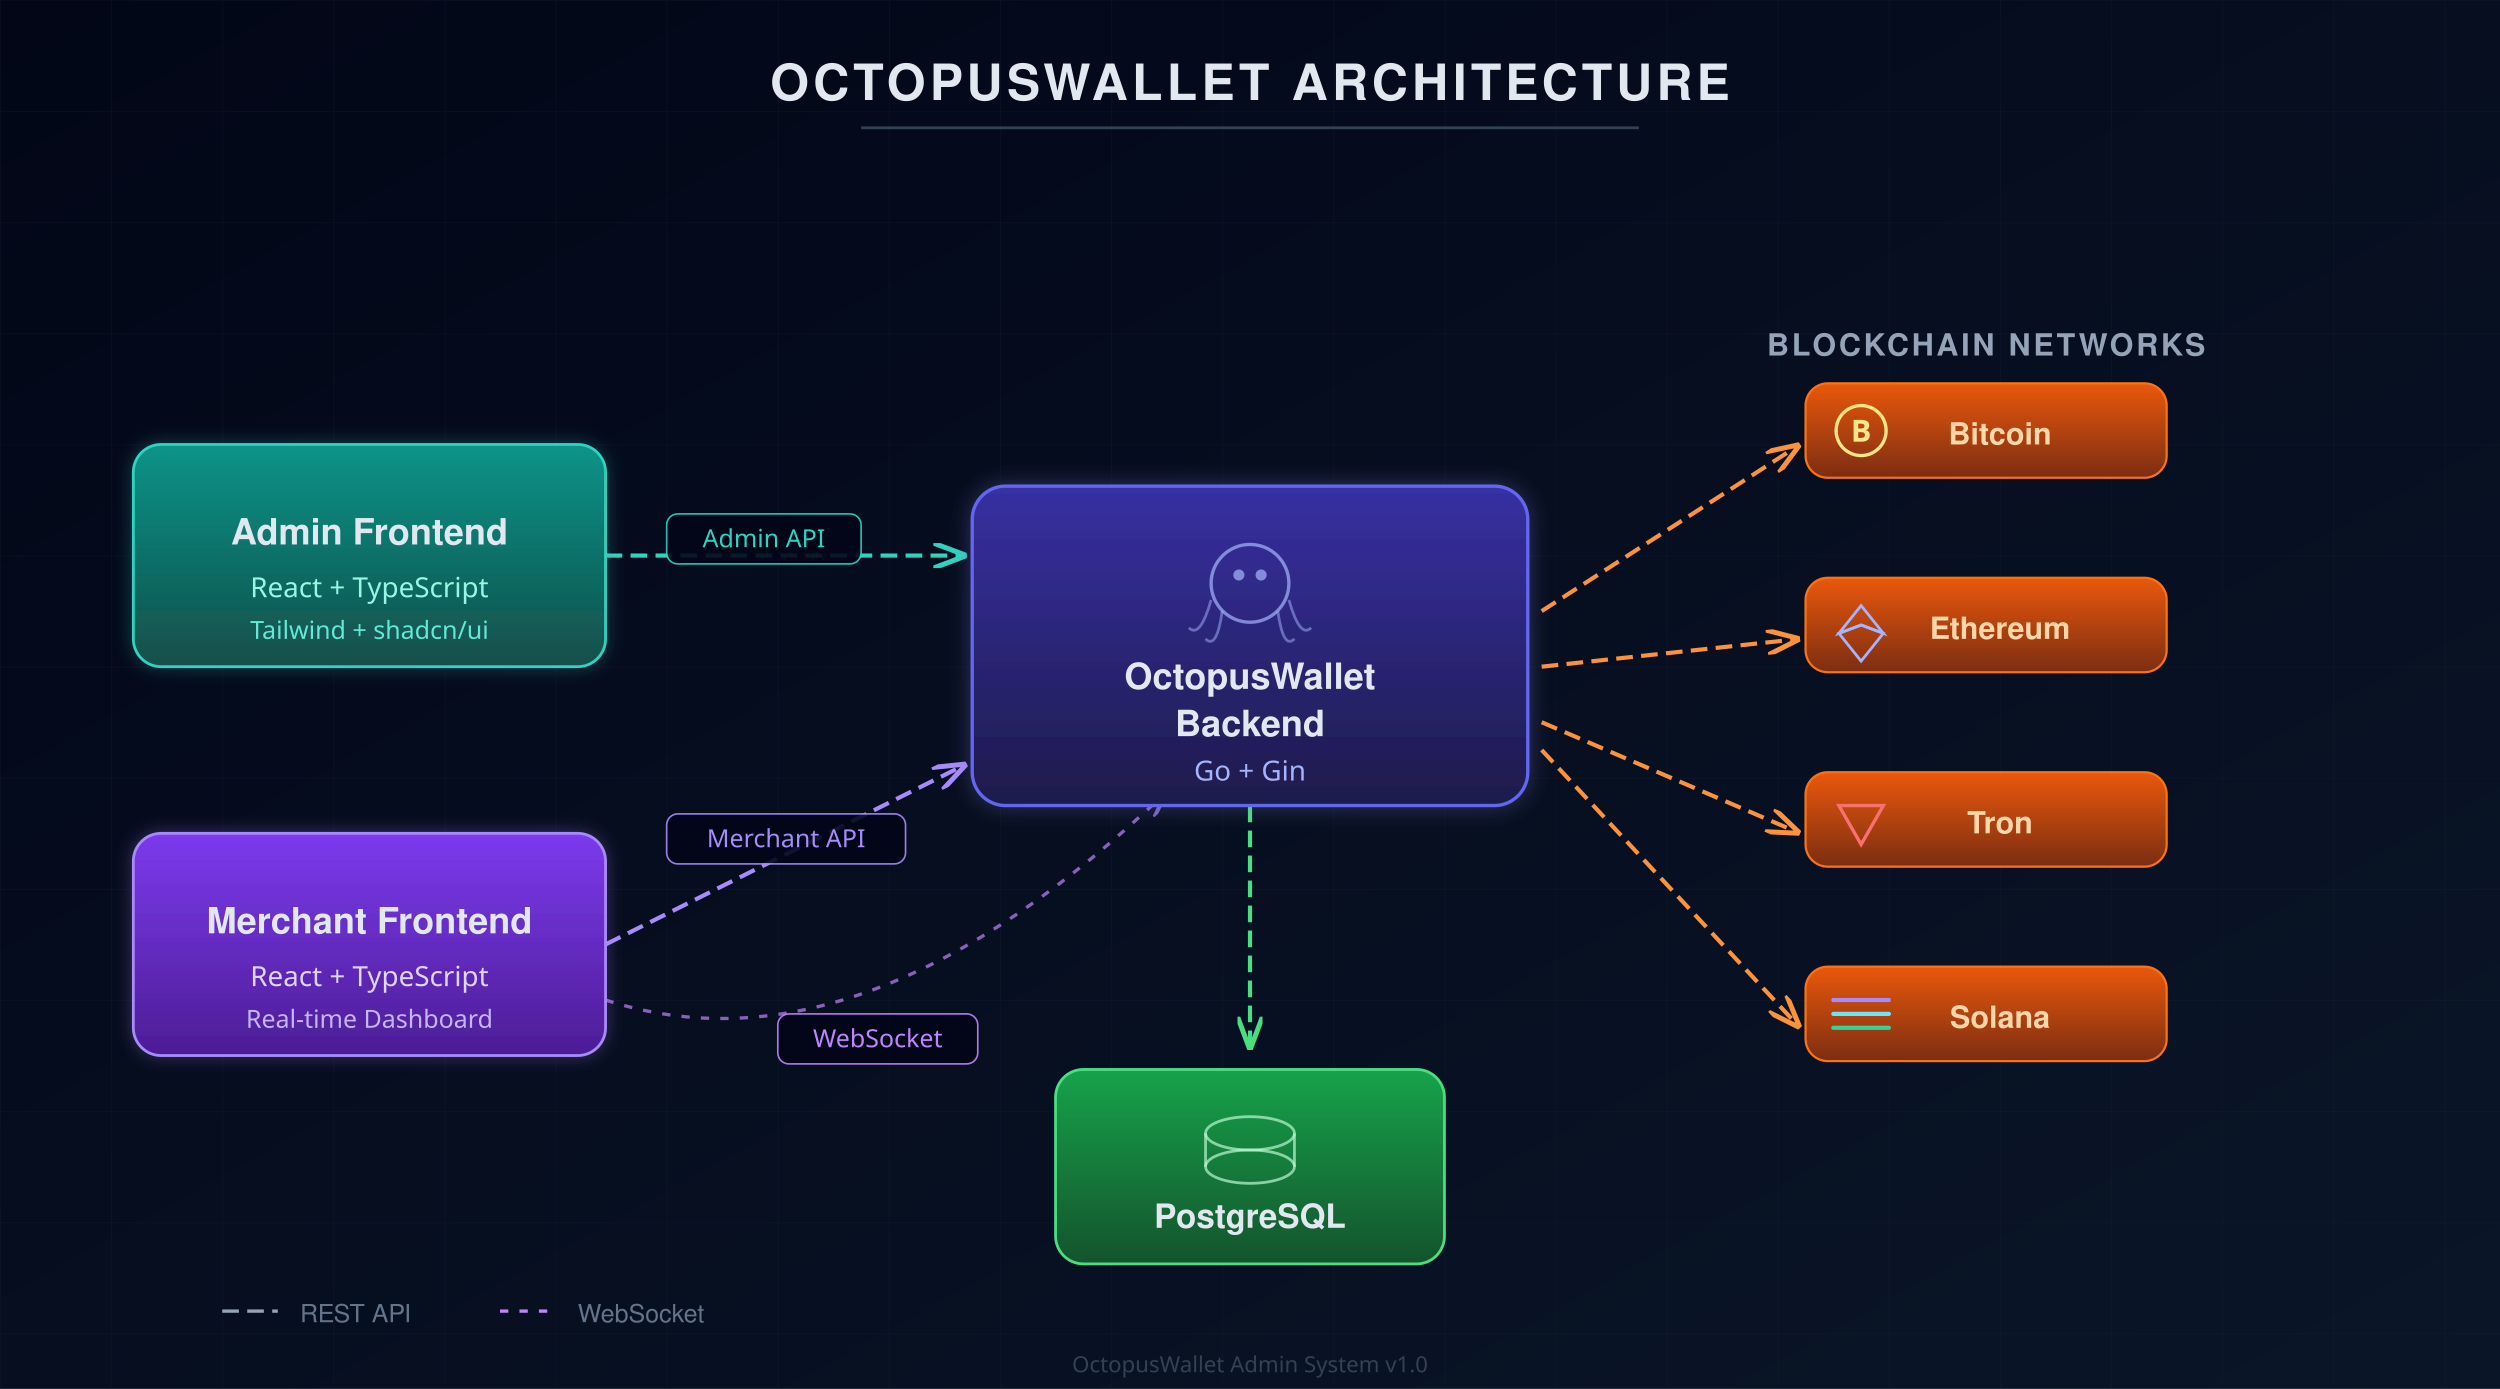
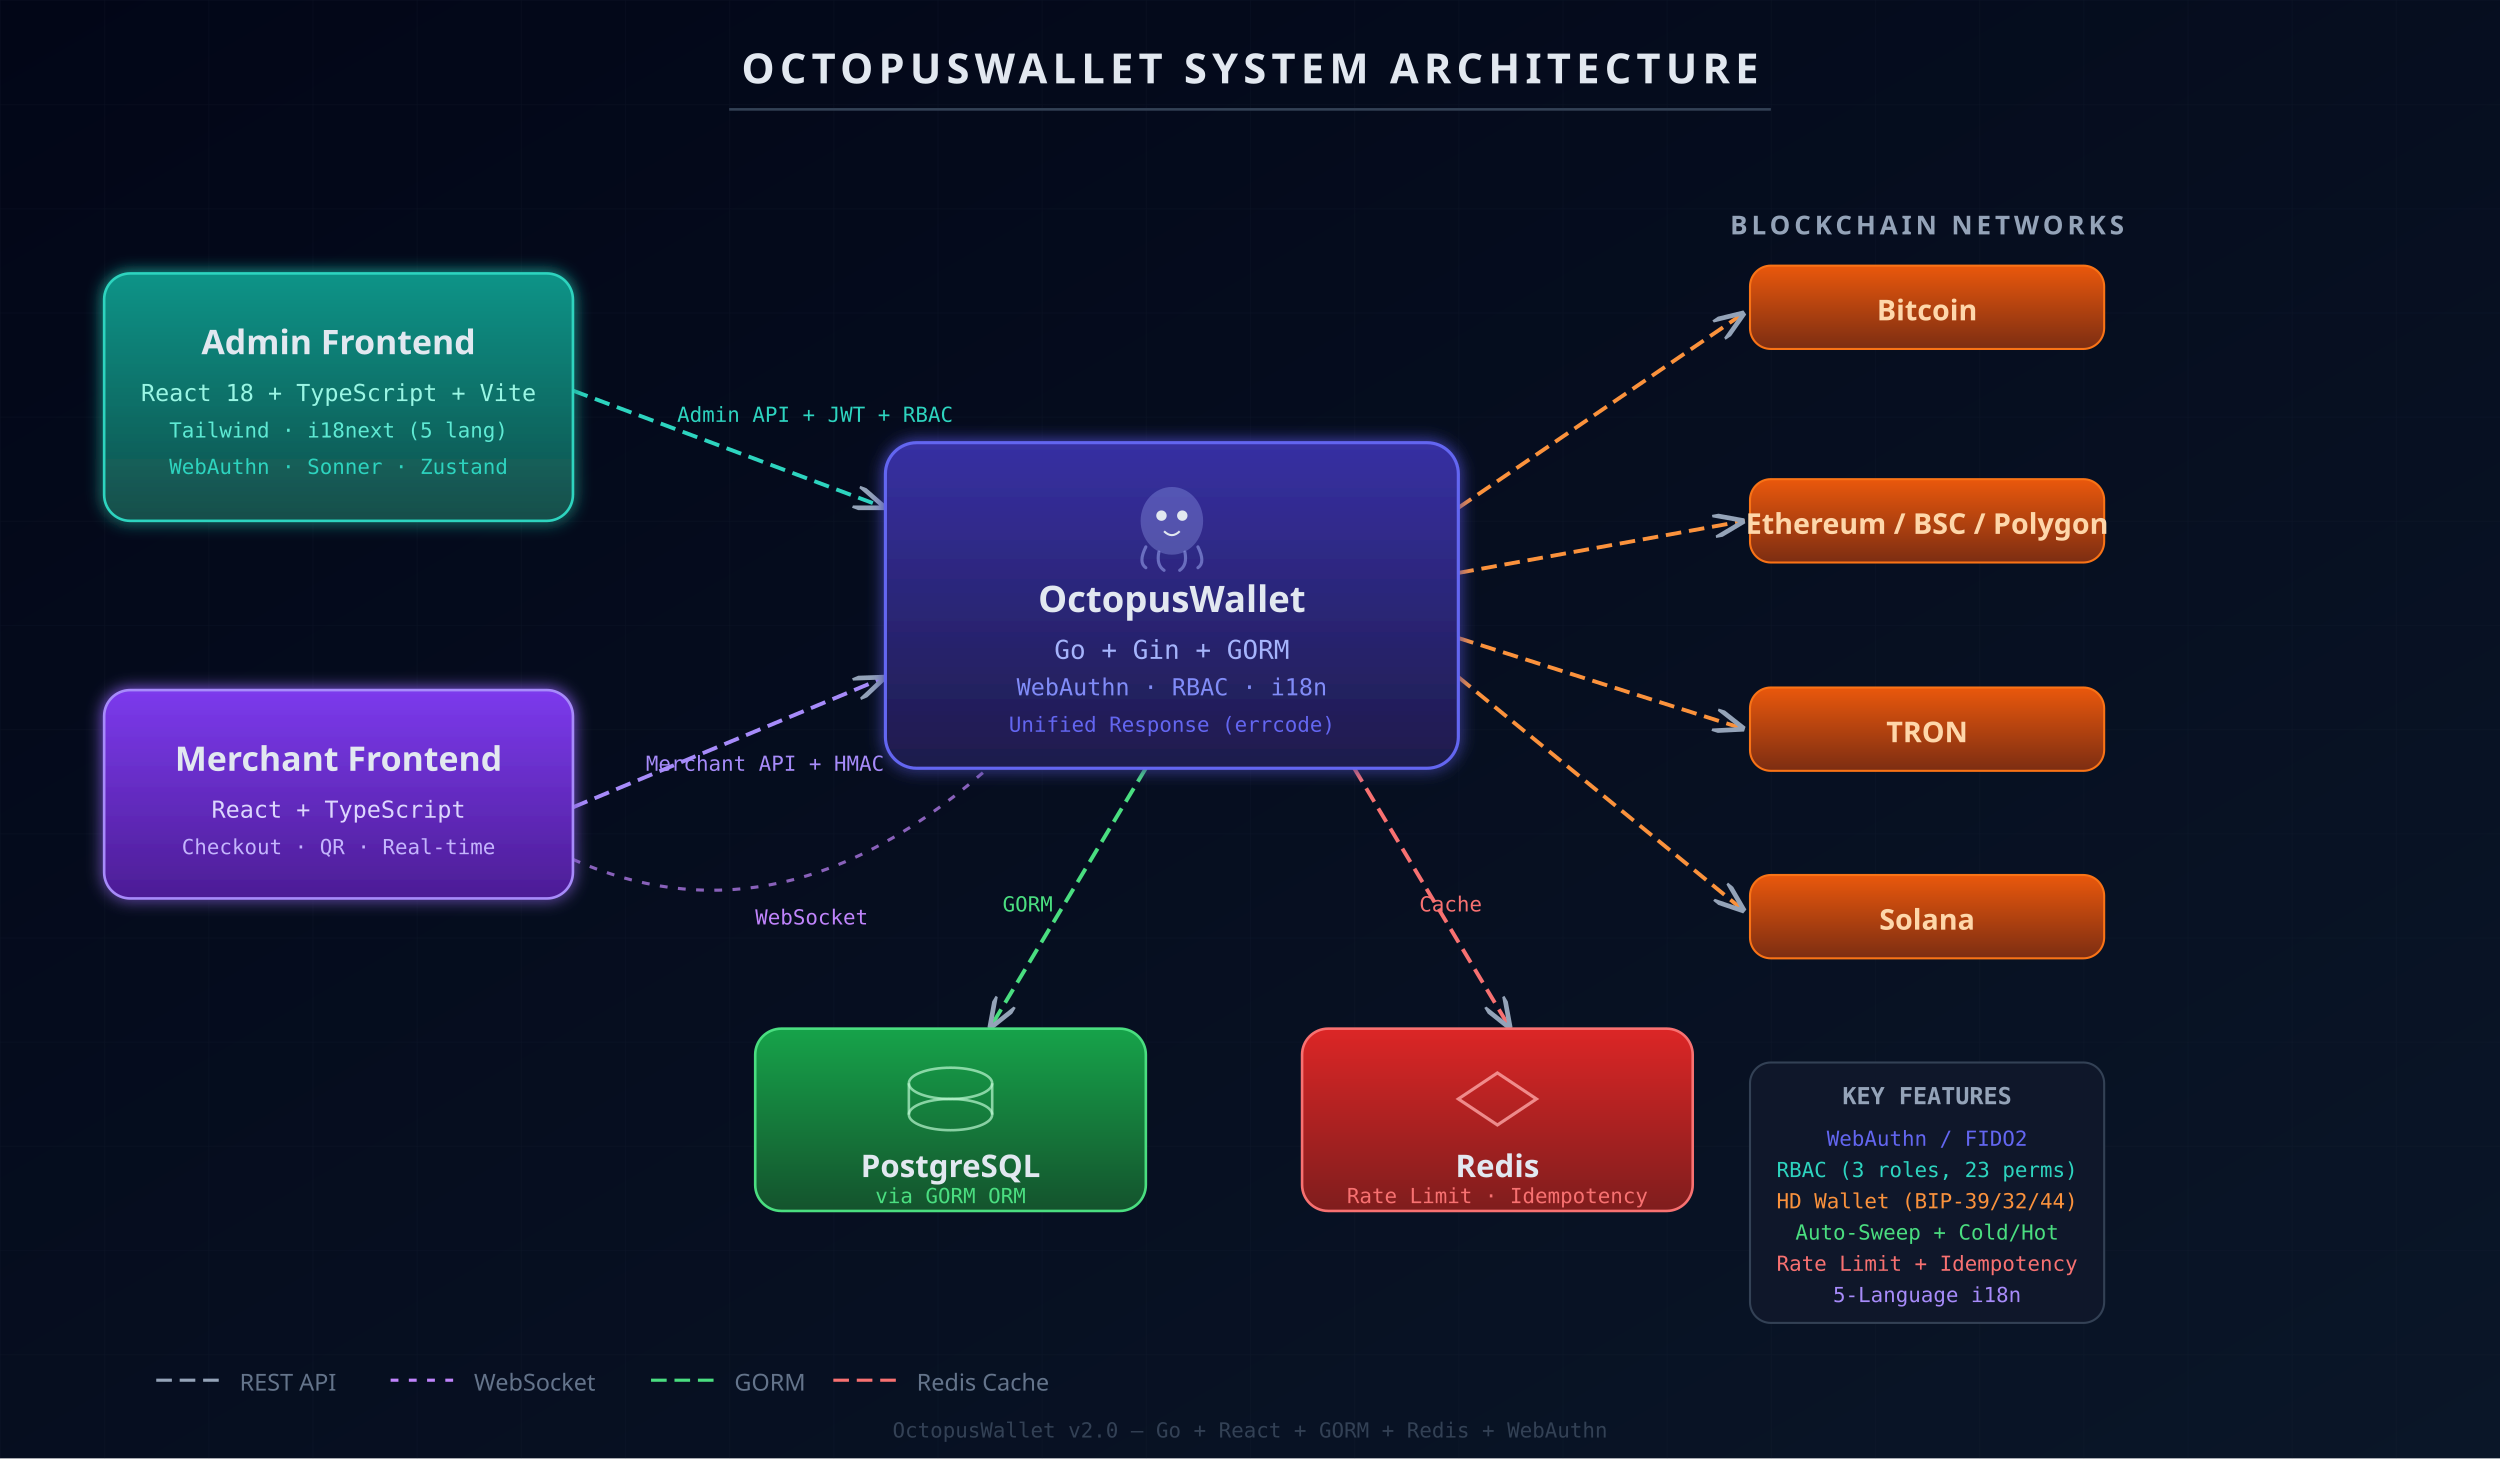
- <svg xmlns="http://www.w3.org/2000/svg" width="900" height="500" viewBox="0 0 900 500">
+ <svg xmlns="http://www.w3.org/2000/svg" width="960" height="560" viewBox="0 0 960 560">
  <defs>
    <linearGradient id="bgGrad" x1="0" y1="0" x2="1" y2="1">
      <stop offset="0%" stop-color="#020617" />
      <stop offset="100%" stop-color="#0a1628" />
    </linearGradient>
    <linearGradient id="backendGrad" x1="0" y1="0" x2="0" y2="1">
      <stop offset="0%" stop-color="#3730a3" />
      <stop offset="100%" stop-color="#1e1b4b" />
    </linearGradient>
    <linearGradient id="adminGrad" x1="0" y1="0" x2="0" y2="1">
      <stop offset="0%" stop-color="#0d9488" />
      <stop offset="100%" stop-color="#134e4a" />
    </linearGradient>
    <linearGradient id="merchantGrad" x1="0" y1="0" x2="0" y2="1">
      <stop offset="0%" stop-color="#7c3aed" />
      <stop offset="100%" stop-color="#4c1d95" />
    </linearGradient>
    <linearGradient id="dbGrad" x1="0" y1="0" x2="0" y2="1">
      <stop offset="0%" stop-color="#16a34a" />
      <stop offset="100%" stop-color="#14532d" />
    </linearGradient>
+     <linearGradient id="redisGrad" x1="0" y1="0" x2="0" y2="1">
+       <stop offset="0%" stop-color="#dc2626" />
+       <stop offset="100%" stop-color="#7f1d1d" />
+     </linearGradient>
    <linearGradient id="chainGrad" x1="0" y1="0" x2="0" y2="1">
      <stop offset="0%" stop-color="#ea580c" />
      <stop offset="100%" stop-color="#7c2d12" />
    </linearGradient>
-     <filter id="glowIndigo" x="-20%" y="-20%" width="140%" height="140%">
-       <feGaussianBlur in="SourceGraphic" stdDeviation="4" result="blur" />
-       <feColorMatrix in="blur" type="matrix" values="0 0 0 0 0.22  0 0 0 0 0.19  0 0 0 0 0.64  0 0 0 0.35 0" />
+     <filter id="glow" x="-15%" y="-15%" width="130%" height="130%">
+       <feGaussianBlur in="SourceGraphic" stdDeviation="3" />
      <feMerge>
        <feMergeNode />
        <feMergeNode in="SourceGraphic" />
      </feMerge>
    </filter>
-     <filter id="glowTeal" x="-20%" y="-20%" width="140%" height="140%">
-       <feGaussianBlur in="SourceGraphic" stdDeviation="3" result="blur" />
-       <feColorMatrix in="blur" type="matrix" values="0 0 0 0 0.05  0 0 0 0 0.58  0 0 0 0 0.53  0 0 0 0.3 0" />
-       <feMerge>
-         <feMergeNode />
-         <feMergeNode in="SourceGraphic" />
-       </feMerge>
-     </filter>
-     <filter id="glowPurple" x="-20%" y="-20%" width="140%" height="140%">
-       <feGaussianBlur in="SourceGraphic" stdDeviation="3" result="blur" />
-       <feColorMatrix in="blur" type="matrix" values="0 0 0 0 0.49  0 0 0 0 0.23  0 0 0 0 0.93  0 0 0 0.3 0" />
-       <feMerge>
-         <feMergeNode />
-         <feMergeNode in="SourceGraphic" />
-       </feMerge>
-     </filter>
-     <marker id="arrowWhite" markerWidth="8" markerHeight="6" refX="8" refY="3" orient="auto">
+     <marker id="arr" markerWidth="8" markerHeight="6" refX="8" refY="3" orient="auto">
      <path d="M0,0 L8,3 L0,6" fill="none" stroke="#94a3b8" stroke-width="1.2" />
-     </marker>
-     <marker id="arrowTeal" markerWidth="8" markerHeight="6" refX="8" refY="3" orient="auto">
-       <path d="M0,0 L8,3 L0,6" fill="none" stroke="#2dd4bf" stroke-width="1.2" />
-     </marker>
-     <marker id="arrowPurple" markerWidth="8" markerHeight="6" refX="8" refY="3" orient="auto">
-       <path d="M0,0 L8,3 L0,6" fill="none" stroke="#a78bfa" stroke-width="1.2" />
-     </marker>
-     <marker id="arrowGreen" markerWidth="8" markerHeight="6" refX="8" refY="3" orient="auto">
-       <path d="M0,0 L8,3 L0,6" fill="none" stroke="#4ade80" stroke-width="1.2" />
-     </marker>
-     <marker id="arrowOrange" markerWidth="8" markerHeight="6" refX="8" refY="3" orient="auto">
-       <path d="M0,0 L8,3 L0,6" fill="none" stroke="#fb923c" stroke-width="1.2" />
    </marker>
    <pattern id="grid" width="40" height="40" patternUnits="userSpaceOnUse">
      <path d="M 40 0 L 0 0 0 40" fill="none" stroke="#1e293b" stroke-width="0.4" />
    </pattern>
  </defs>
-   <rect width="900" height="500" fill="url(#bgGrad)" />
-   <rect width="900" height="500" fill="url(#grid)" opacity="0.3" />
-   <text x="450" y="36" text-anchor="middle" font-family="Segoe UI, Helvetica, Arial, sans-serif" font-size="18" font-weight="600" fill="#e2e8f0" letter-spacing="1.5">OCTOPUSWALLET ARCHITECTURE</text>
-   <line x1="310" y1="46" x2="590" y2="46" stroke="#334155" stroke-width="1" />
-   <line x1="218" y1="200" x2="348" y2="200" stroke="#2dd4bf" stroke-width="1.5" stroke-dasharray="6,3" marker-end="url(#arrowTeal)" />
-   <rect x="240" y="185" width="70" height="18" rx="4" fill="#020617" stroke="#2dd4bf" stroke-width="0.6" opacity="0.9" />
-   <text x="275" y="197" text-anchor="middle" font-family="Segoe UI, monospace" font-size="9" fill="#2dd4bf">Admin API</text>
-   <line x1="218" y1="340" x2="348" y2="275" stroke="#a78bfa" stroke-width="1.5" stroke-dasharray="6,3" marker-end="url(#arrowPurple)" />
-   <rect x="240" y="293" width="86" height="18" rx="4" fill="#020617" stroke="#a78bfa" stroke-width="0.6" opacity="0.9" />
-   <text x="283" y="305" text-anchor="middle" font-family="Segoe UI, monospace" font-size="9" fill="#a78bfa">Merchant API</text>
-   <path d="M218,360 Q310,390 420,285" fill="none" stroke="#c084fc" stroke-width="1.2" stroke-dasharray="3,4" marker-end="url(#arrowPurple)" opacity="0.7" />
-   <rect x="280" y="365" width="72" height="18" rx="4" fill="#020617" stroke="#c084fc" stroke-width="0.6" opacity="0.9" />
-   <text x="316" y="377" text-anchor="middle" font-family="Segoe UI, monospace" font-size="9" fill="#c084fc">WebSocket</text>
-   <line x1="450" y1="290" x2="450" y2="378" stroke="#4ade80" stroke-width="1.5" stroke-dasharray="6,3" marker-end="url(#arrowGreen)" />
-   <line x1="555" y1="220" x2="648" y2="160" stroke="#fb923c" stroke-width="1.5" stroke-dasharray="6,3" marker-end="url(#arrowOrange)" />
-   <line x1="555" y1="240" x2="648" y2="230" stroke="#fb923c" stroke-width="1.5" stroke-dasharray="6,3" marker-end="url(#arrowOrange)" />
-   <line x1="555" y1="260" x2="648" y2="300" stroke="#fb923c" stroke-width="1.5" stroke-dasharray="6,3" marker-end="url(#arrowOrange)" />
-   <line x1="555" y1="270" x2="648" y2="370" stroke="#fb923c" stroke-width="1.5" stroke-dasharray="6,3" marker-end="url(#arrowOrange)" />
-   <g filter="url(#glowIndigo)">
-     <rect x="350" y="175" width="200" height="115" rx="12" fill="url(#backendGrad)" stroke="#6366f1" stroke-width="1.2" />
+   <rect width="960" height="560" fill="url(#bgGrad)" />
+   <rect width="960" height="560" fill="url(#grid)" opacity="0.25" />
+   <text x="480" y="32" text-anchor="middle" font-family="system-ui, sans-serif" font-size="16" font-weight="700" fill="#e2e8f0" letter-spacing="2">OCTOPUSWALLET SYSTEM ARCHITECTURE</text>
+   <line x1="280" y1="42" x2="680" y2="42" stroke="#334155" stroke-width="1" />
+   <line x1="220" y1="150" x2="340" y2="195" stroke="#2dd4bf" stroke-width="1.5" stroke-dasharray="6,3" marker-end="url(#arr)" />
+   <text x="260" y="162" font-family="monospace" font-size="8" fill="#2dd4bf">Admin API + JWT + RBAC</text>
+   <line x1="220" y1="310" x2="340" y2="260" stroke="#a78bfa" stroke-width="1.5" stroke-dasharray="6,3" marker-end="url(#arr)" />
+   <text x="248" y="296" font-family="monospace" font-size="8" fill="#a78bfa">Merchant API + HMAC</text>
+   <path d="M220,330 Q310,370 400,275" fill="none" stroke="#c084fc" stroke-width="1.2" stroke-dasharray="3,4" marker-end="url(#arr)" opacity="0.7" />
+   <text x="290" y="355" font-family="monospace" font-size="8" fill="#c084fc">WebSocket</text>
+   <line x1="440" y1="295" x2="380" y2="395" stroke="#4ade80" stroke-width="1.5" stroke-dasharray="6,3" marker-end="url(#arr)" />
+   <text x="385" y="350" font-family="monospace" font-size="8" fill="#4ade80">GORM</text>
+   <line x1="520" y1="295" x2="580" y2="395" stroke="#f87171" stroke-width="1.5" stroke-dasharray="6,3" marker-end="url(#arr)" />
+   <text x="545" y="350" font-family="monospace" font-size="8" fill="#f87171">Cache</text>
+   <line x1="560" y1="195" x2="670" y2="120" stroke="#fb923c" stroke-width="1.5" stroke-dasharray="6,3" marker-end="url(#arr)" />
+   <line x1="560" y1="220" x2="670" y2="200" stroke="#fb923c" stroke-width="1.5" stroke-dasharray="6,3" marker-end="url(#arr)" />
+   <line x1="560" y1="245" x2="670" y2="280" stroke="#fb923c" stroke-width="1.5" stroke-dasharray="6,3" marker-end="url(#arr)" />
+   <line x1="560" y1="260" x2="670" y2="350" stroke="#fb923c" stroke-width="1.5" stroke-dasharray="6,3" marker-end="url(#arr)" />
+   <g filter="url(#glow)">
+     <rect x="340" y="170" width="220" height="125" rx="12" fill="url(#backendGrad)" stroke="#6366f1" stroke-width="1.2" />
  </g>
-   <circle cx="450" cy="210" r="14" fill="none" stroke="#a5b4fc" stroke-width="1.2" opacity="0.7" />
-   <circle cx="446" cy="207" r="2" fill="#a5b4fc" opacity="0.7" />
-   <circle cx="454" cy="207" r="2" fill="#a5b4fc" opacity="0.7" />
-   <path d="M436,216 Q432,230 428,226" fill="none" stroke="#a5b4fc" stroke-width="1" opacity="0.5" />
-   <path d="M440,220 Q438,234 434,230" fill="none" stroke="#a5b4fc" stroke-width="1" opacity="0.5" />
-   <path d="M460,220 Q462,234 466,230" fill="none" stroke="#a5b4fc" stroke-width="1" opacity="0.5" />
-   <path d="M464,216 Q468,230 472,226" fill="none" stroke="#a5b4fc" stroke-width="1" opacity="0.5" />
-   <text x="450" y="248" text-anchor="middle" font-family="Segoe UI, Helvetica, Arial, sans-serif" font-size="13" font-weight="600" fill="#e2e8f0">OctopusWallet</text>
-   <text x="450" y="265" text-anchor="middle" font-family="Segoe UI, Helvetica, Arial, sans-serif" font-size="13" font-weight="600" fill="#e2e8f0">Backend</text>
-   <text x="450" y="281" text-anchor="middle" font-family="Segoe UI, monospace" font-size="10" fill="#a5b4fc">Go + Gin</text>
-   <g filter="url(#glowTeal)">
-     <rect x="48" y="160" width="170" height="80" rx="10" fill="url(#adminGrad)" stroke="#2dd4bf" stroke-width="1" />
+   <g transform="translate(450, 200)">
+     <ellipse cx="0" cy="0" rx="12" ry="13" fill="#a5b4fc" opacity="0.3" />
+     <circle cx="-4" cy="-2" r="2" fill="#e2e8f0" />
+     <circle cx="4" cy="-2" r="2" fill="#e2e8f0" />
+     <path d="M-3 4 Q0 7 3 4" fill="none" stroke="#e2e8f0" stroke-width="0.8" />
+     <g fill="none" stroke="#a5b4fc" stroke-width="1.2" stroke-linecap="round" opacity="0.5">
+       <path d="M-10 10 Q-13 16 -10 18" />
+       <path d="M-5 12 Q-6 17 -3 19" />
+       <path d="M5 12 Q6 17 3 19" />
+       <path d="M10 10 Q13 16 10 18" />
+     </g>
  </g>
-   <text x="133" y="196" text-anchor="middle" font-family="Segoe UI, Helvetica, Arial, sans-serif" font-size="13" font-weight="600" fill="#e2e8f0">Admin Frontend</text>
-   <text x="133" y="215" text-anchor="middle" font-family="Segoe UI, monospace" font-size="10" fill="#99f6e4">React + TypeScript</text>
-   <text x="133" y="230" text-anchor="middle" font-family="Segoe UI, monospace" font-size="9" fill="#5eead4">Tailwind + shadcn/ui</text>
-   <g filter="url(#glowPurple)">
-     <rect x="48" y="300" width="170" height="80" rx="10" fill="url(#merchantGrad)" stroke="#a78bfa" stroke-width="1" />
+   <text x="450" y="235" text-anchor="middle" font-family="system-ui, sans-serif" font-size="14" font-weight="700" fill="#e2e8f0">OctopusWallet</text>
+   <text x="450" y="253" text-anchor="middle" font-family="monospace" font-size="10" fill="#a5b4fc">Go + Gin + GORM</text>
+   <text x="450" y="267" text-anchor="middle" font-family="monospace" font-size="9" fill="#818cf8">WebAuthn · RBAC · i18n</text>
+   <text x="450" y="281" text-anchor="middle" font-family="monospace" font-size="8" fill="#6366f1">Unified Response (errcode)</text>
+   <g filter="url(#glow)">
+     <rect x="40" y="105" width="180" height="95" rx="10" fill="url(#adminGrad)" stroke="#2dd4bf" stroke-width="1" />
  </g>
-   <text x="133" y="336" text-anchor="middle" font-family="Segoe UI, Helvetica, Arial, sans-serif" font-size="13" font-weight="600" fill="#e2e8f0">Merchant Frontend</text>
-   <text x="133" y="355" text-anchor="middle" font-family="Segoe UI, monospace" font-size="10" fill="#ddd6fe">React + TypeScript</text>
-   <text x="133" y="370" text-anchor="middle" font-family="Segoe UI, monospace" font-size="9" fill="#c4b5fd">Real-time Dashboard</text>
-   <g>
-     <rect x="380" y="385" width="140" height="70" rx="10" fill="url(#dbGrad)" stroke="#4ade80" stroke-width="1" />
-     <ellipse cx="450" cy="408" rx="16" ry="6" fill="none" stroke="#bbf7d0" stroke-width="1" opacity="0.7" />
-     <line x1="434" y1="408" x2="434" y2="420" stroke="#bbf7d0" stroke-width="1" opacity="0.7" />
-     <line x1="466" y1="408" x2="466" y2="420" stroke="#bbf7d0" stroke-width="1" opacity="0.7" />
-     <ellipse cx="450" cy="420" rx="16" ry="6" fill="none" stroke="#bbf7d0" stroke-width="1" opacity="0.7" />
+   <text x="130" y="136" text-anchor="middle" font-family="system-ui, sans-serif" font-size="13" font-weight="700" fill="#e2e8f0">Admin Frontend</text>
+   <text x="130" y="154" text-anchor="middle" font-family="monospace" font-size="9" fill="#99f6e4">React 18 + TypeScript + Vite</text>
+   <text x="130" y="168" text-anchor="middle" font-family="monospace" font-size="8" fill="#5eead4">Tailwind · i18next (5 lang)</text>
+   <text x="130" y="182" text-anchor="middle" font-family="monospace" font-size="8" fill="#2dd4bf">WebAuthn · Sonner · Zustand</text>
+   <g filter="url(#glow)">
+     <rect x="40" y="265" width="180" height="80" rx="10" fill="url(#merchantGrad)" stroke="#a78bfa" stroke-width="1" />
  </g>
-   <text x="450" y="442" text-anchor="middle" font-family="Segoe UI, Helvetica, Arial, sans-serif" font-size="12" font-weight="600" fill="#e2e8f0">PostgreSQL</text>
-   <rect x="650" y="138" width="130" height="34" rx="8" fill="url(#chainGrad)" stroke="#f97316" stroke-width="0.8" />
-   <circle cx="670" cy="155" r="9" fill="none" stroke="#fde68a" stroke-width="1.2" />
-   <text x="670" y="159" text-anchor="middle" font-family="Segoe UI, serif" font-size="11" font-weight="700" fill="#fde68a">B</text>
-   <text x="720" y="160" text-anchor="middle" font-family="Segoe UI, Helvetica, Arial, sans-serif" font-size="11" font-weight="600" fill="#fed7aa">Bitcoin</text>
-   <rect x="650" y="208" width="130" height="34" rx="8" fill="url(#chainGrad)" stroke="#f97316" stroke-width="0.8" />
-   <path d="M670,218 L678,228 L670,225 L662,228 Z" fill="none" stroke="#a5b4fc" stroke-width="1" />
-   <path d="M670,225 L678,228 L670,238 L662,228 Z" fill="none" stroke="#a5b4fc" stroke-width="1" />
-   <text x="720" y="230" text-anchor="middle" font-family="Segoe UI, Helvetica, Arial, sans-serif" font-size="11" font-weight="600" fill="#fed7aa">Ethereum</text>
-   <rect x="650" y="278" width="130" height="34" rx="8" fill="url(#chainGrad)" stroke="#f97316" stroke-width="0.8" />
-   <path d="M662,290 L678,290 L670,304 Z" fill="none" stroke="#f87171" stroke-width="1.2" />
-   <text x="720" y="300" text-anchor="middle" font-family="Segoe UI, Helvetica, Arial, sans-serif" font-size="11" font-weight="600" fill="#fed7aa">Tron</text>
-   <rect x="650" y="348" width="130" height="34" rx="8" fill="url(#chainGrad)" stroke="#f97316" stroke-width="0.8" />
-   <line x1="660" y1="360" x2="680" y2="360" stroke="#a78bfa" stroke-width="1.5" stroke-linecap="round" />
-   <line x1="660" y1="365" x2="680" y2="365" stroke="#67e8f9" stroke-width="1.5" stroke-linecap="round" />
-   <line x1="660" y1="370" x2="680" y2="370" stroke="#34d399" stroke-width="1.5" stroke-linecap="round" />
-   <text x="720" y="370" text-anchor="middle" font-family="Segoe UI, Helvetica, Arial, sans-serif" font-size="11" font-weight="600" fill="#fed7aa">Solana</text>
-   <text x="715" y="128" text-anchor="middle" font-family="Segoe UI, Helvetica, Arial, sans-serif" font-size="11" font-weight="600" fill="#94a3b8" letter-spacing="1">BLOCKCHAIN NETWORKS</text>
-   <line x1="80" y1="472" x2="100" y2="472" stroke="#94a3b8" stroke-width="1.2" stroke-dasharray="6,3" />
-   <text x="108" y="476" font-family="Segoe UI, Helvetica, Arial, sans-serif" font-size="9" fill="#64748b">REST API</text>
-   <line x1="180" y1="472" x2="200" y2="472" stroke="#c084fc" stroke-width="1.2" stroke-dasharray="3,4" />
-   <text x="208" y="476" font-family="Segoe UI, Helvetica, Arial, sans-serif" font-size="9" fill="#64748b">WebSocket</text>
-   <text x="450" y="494" text-anchor="middle" font-family="Segoe UI, monospace" font-size="8" fill="#334155">OctopusWallet Admin System v1.0</text>
+   <text x="130" y="296" text-anchor="middle" font-family="system-ui, sans-serif" font-size="13" font-weight="700" fill="#e2e8f0">Merchant Frontend</text>
+   <text x="130" y="314" text-anchor="middle" font-family="monospace" font-size="9" fill="#ddd6fe">React + TypeScript</text>
+   <text x="130" y="328" text-anchor="middle" font-family="monospace" font-size="8" fill="#c4b5fd">Checkout · QR · Real-time</text>
+   <rect x="290" y="395" width="150" height="70" rx="10" fill="url(#dbGrad)" stroke="#4ade80" stroke-width="1" />
+   <ellipse cx="365" cy="416" rx="16" ry="6" fill="none" stroke="#bbf7d0" stroke-width="1" opacity="0.7" />
+   <line x1="349" y1="416" x2="349" y2="428" stroke="#bbf7d0" stroke-width="1" opacity="0.7" />
+   <line x1="381" y1="416" x2="381" y2="428" stroke="#bbf7d0" stroke-width="1" opacity="0.7" />
+   <ellipse cx="365" cy="428" rx="16" ry="6" fill="none" stroke="#bbf7d0" stroke-width="1" opacity="0.7" />
+   <text x="365" y="452" text-anchor="middle" font-family="system-ui, sans-serif" font-size="12" font-weight="600" fill="#e2e8f0">PostgreSQL</text>
+   <text x="365" y="462" text-anchor="middle" font-family="monospace" font-size="8" fill="#4ade80">via GORM ORM</text>
+   <rect x="500" y="395" width="150" height="70" rx="10" fill="url(#redisGrad)" stroke="#f87171" stroke-width="1" />
+   <polygon points="575,412 590,422 575,432 560,422" fill="none" stroke="#fca5a5" stroke-width="1.2" opacity="0.8" />
+   <text x="575" y="452" text-anchor="middle" font-family="system-ui, sans-serif" font-size="12" font-weight="600" fill="#e2e8f0">Redis</text>
+   <text x="575" y="462" text-anchor="middle" font-family="monospace" font-size="8" fill="#f87171">Rate Limit · Idempotency</text>
+   <text x="740" y="90" text-anchor="middle" font-family="system-ui, sans-serif" font-size="10" font-weight="600" fill="#94a3b8" letter-spacing="1.5">BLOCKCHAIN NETWORKS</text>
+   <rect x="672" y="102" width="136" height="32" rx="8" fill="url(#chainGrad)" stroke="#f97316" stroke-width="0.8" />
+   <text x="740" y="123" text-anchor="middle" font-family="system-ui, sans-serif" font-size="11" font-weight="600" fill="#fed7aa">Bitcoin</text>
+   <rect x="672" y="184" width="136" height="32" rx="8" fill="url(#chainGrad)" stroke="#f97316" stroke-width="0.8" />
+   <text x="740" y="205" text-anchor="middle" font-family="system-ui, sans-serif" font-size="11" font-weight="600" fill="#fed7aa">Ethereum / BSC / Polygon</text>
+   <rect x="672" y="264" width="136" height="32" rx="8" fill="url(#chainGrad)" stroke="#f97316" stroke-width="0.8" />
+   <text x="740" y="285" text-anchor="middle" font-family="system-ui, sans-serif" font-size="11" font-weight="600" fill="#fed7aa">TRON</text>
+   <rect x="672" y="336" width="136" height="32" rx="8" fill="url(#chainGrad)" stroke="#f97316" stroke-width="0.8" />
+   <text x="740" y="357" text-anchor="middle" font-family="system-ui, sans-serif" font-size="11" font-weight="600" fill="#fed7aa">Solana</text>
+   <g font-family="monospace" font-size="8" text-anchor="middle">
+     <rect x="672" y="408" width="136" height="100" rx="8" fill="#0f172a" stroke="#334155" stroke-width="0.8" />
+     <text x="740" y="424" fill="#94a3b8" font-size="9" font-weight="600">KEY FEATURES</text>
+     <text x="740" y="440" fill="#6366f1">WebAuthn / FIDO2</text>
+     <text x="740" y="452" fill="#2dd4bf">RBAC (3 roles, 23 perms)</text>
+     <text x="740" y="464" fill="#fb923c">HD Wallet (BIP-39/32/44)</text>
+     <text x="740" y="476" fill="#4ade80">Auto-Sweep + Cold/Hot</text>
+     <text x="740" y="488" fill="#f87171">Rate Limit + Idempotency</text>
+     <text x="740" y="500" fill="#a78bfa">5-Language i18n</text>
+   </g>
+   <g font-family="system-ui, sans-serif" font-size="9" fill="#64748b">
+     <line x1="60" y1="530" x2="85" y2="530" stroke="#94a3b8" stroke-width="1.2" stroke-dasharray="6,3" />
+     <text x="92" y="534">REST API</text>
+     <line x1="150" y1="530" x2="175" y2="530" stroke="#c084fc" stroke-width="1.2" stroke-dasharray="3,4" />
+     <text x="182" y="534">WebSocket</text>
+     <line x1="250" y1="530" x2="275" y2="530" stroke="#4ade80" stroke-width="1.2" stroke-dasharray="6,3" />
+     <text x="282" y="534">GORM</text>
+     <line x1="320" y1="530" x2="345" y2="530" stroke="#f87171" stroke-width="1.2" stroke-dasharray="6,3" />
+     <text x="352" y="534">Redis Cache</text>
+   </g>
+   <text x="480" y="552" text-anchor="middle" font-family="monospace" font-size="8" fill="#334155">OctopusWallet v2.0 — Go + React + GORM + Redis + WebAuthn</text>
</svg>
